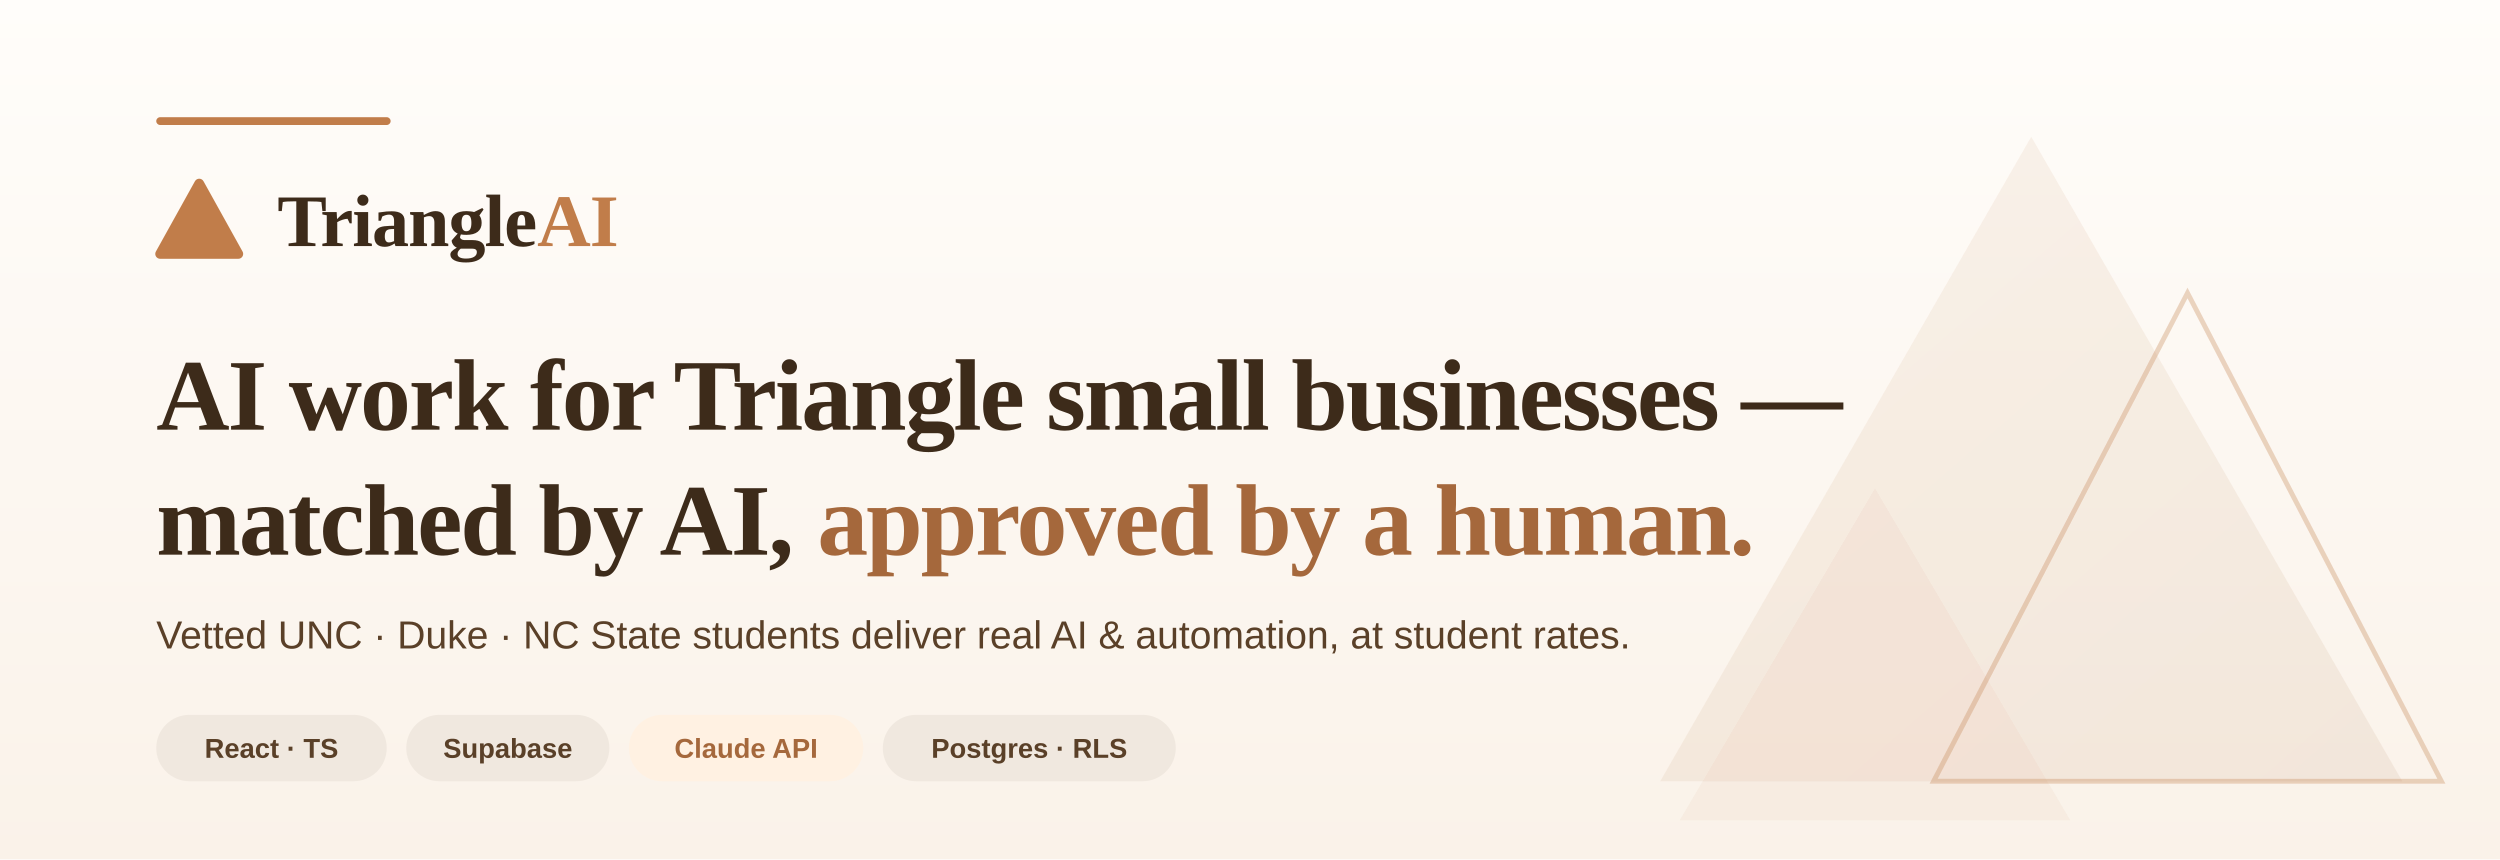
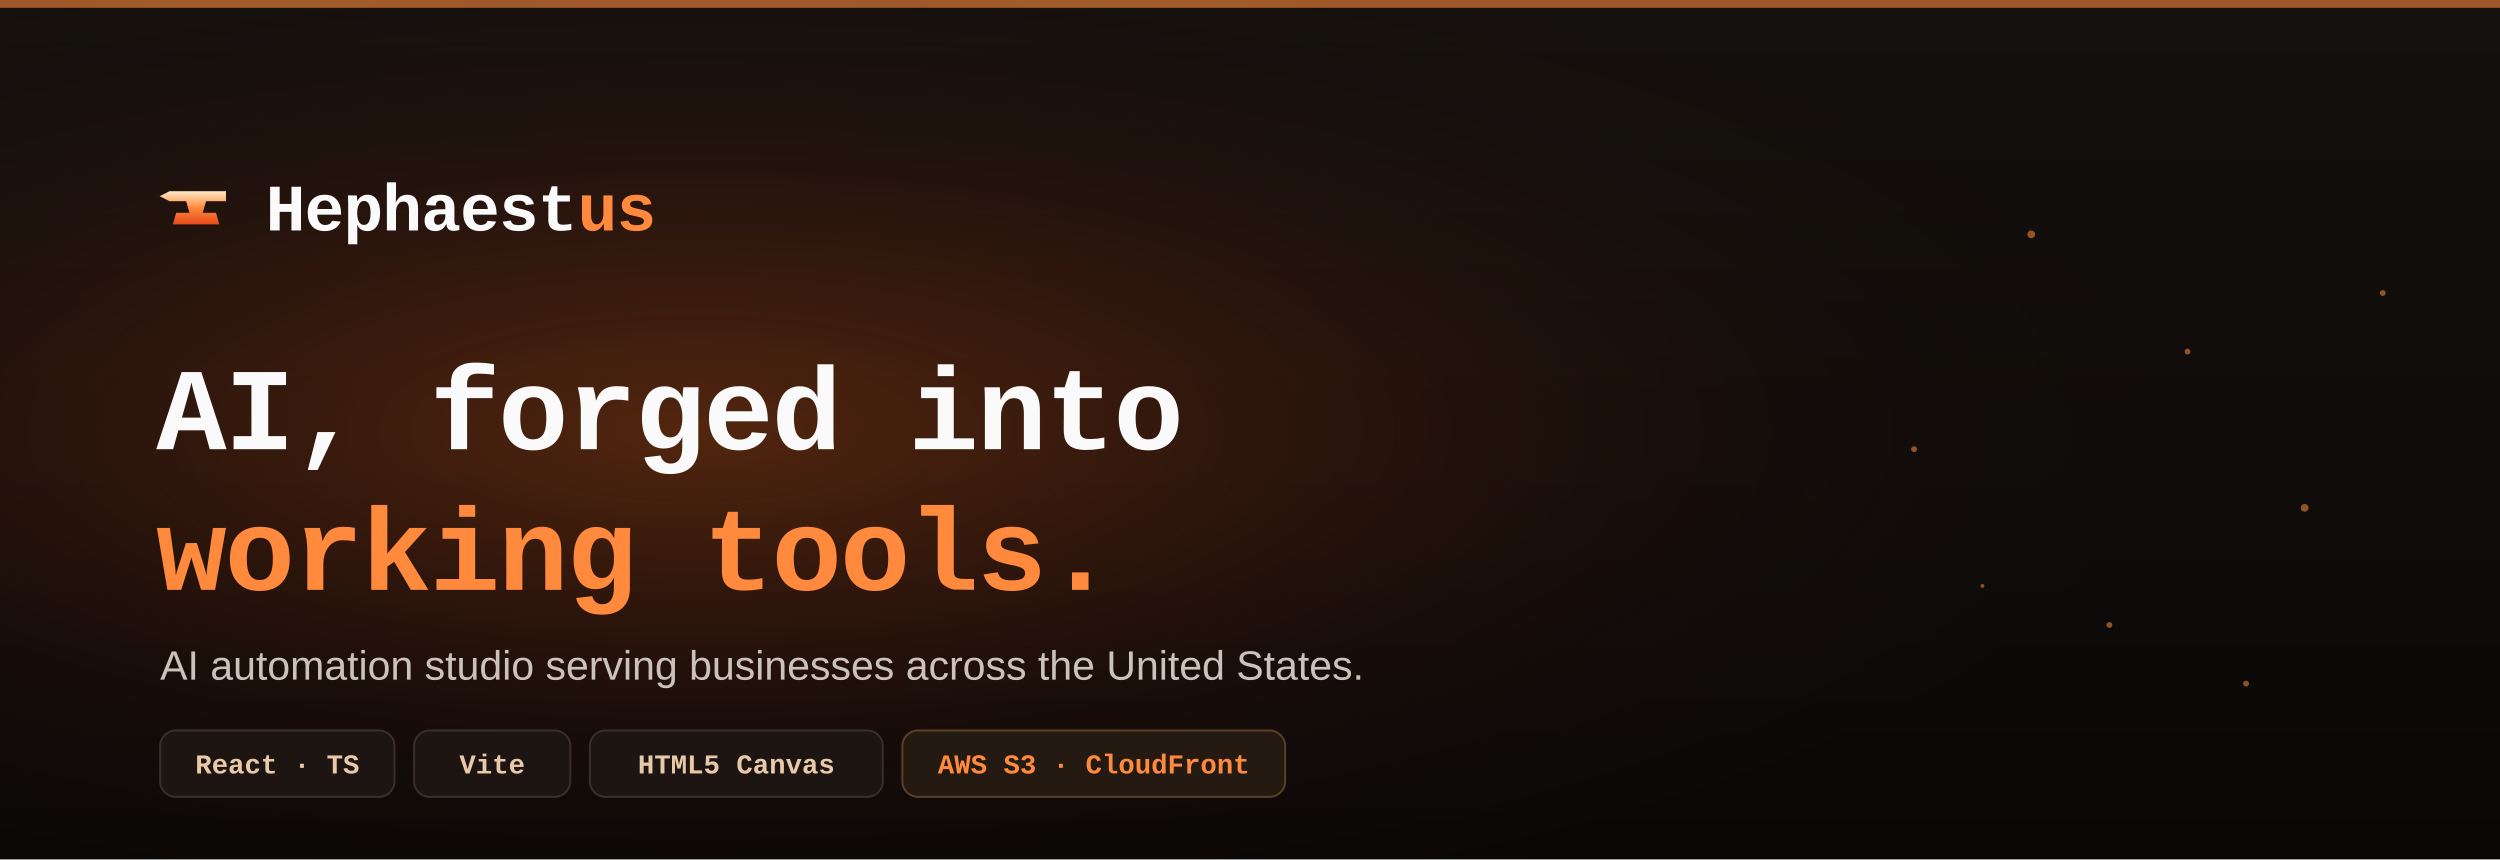
- <svg xmlns="http://www.w3.org/2000/svg" viewBox="0 0 1280 440" width="1280" height="440" role="img" aria-label="TriangleAI — AI work for Triangle small businesses, matched by AI and approved by a human.">
+ <svg xmlns="http://www.w3.org/2000/svg" viewBox="0 0 1280 440" width="1280" height="440" role="img" aria-label="Hephaestus — AI automation, forged into working tools for businesses across the US.">
  <defs>
-     <linearGradient id="sky" x1="0" y1="0" x2="0" y2="1">
-       <stop offset="0" stop-color="#FFFDFA" />
-       <stop offset="1" stop-color="#FAF2E9" />
+     <linearGradient id="iron" x1="0" y1="0" x2="0" y2="1">
+       <stop offset="0" stop-color="#14100d" />
+       <stop offset="1" stop-color="#0a0807" />
    </linearGradient>
-     <linearGradient id="terra" x1="0" y1="0" x2="1" y2="1">
-       <stop offset="0" stop-color="#D08C56" />
-       <stop offset="1" stop-color="#A5683C" />
+     <linearGradient id="ember" x1="0" y1="0" x2="0" y2="1">
+       <stop offset="0" stop-color="#ffe9c7" />
+       <stop offset="0.5" stop-color="#ff8a3d" />
+       <stop offset="1" stop-color="#e64a19" />
    </linearGradient>
-     <filter id="soft" x="-20%" y="-20%" width="140%" height="140%">
-       <feDropShadow dx="0" dy="14" stdDeviation="22" flood-color="#1C140C" flood-opacity="0.14" />
-     </filter>
+     <radialGradient id="glow" cx="0.28" cy="0.5" r="0.62">
+       <stop offset="0" stop-color="#ff6a1a" stop-opacity="0.28" />
+       <stop offset="0.5" stop-color="#e64a19" stop-opacity="0.08" />
+       <stop offset="1" stop-color="#0c0a09" stop-opacity="0" />
+     </radialGradient>
  </defs>
-   <rect width="1280" height="440" fill="url(#sky)" />
-   <g opacity="0.9">
-     <polygon points="1040 70 1230 400 850 400" fill="url(#terra)" opacity="0.10" />
-     <polygon points="1120 150 1250 400 990 400" fill="none" stroke="#C17D4A" stroke-width="2.5" opacity="0.35" />
-     <polygon points="960 250 1060 420 860 420" fill="#C17D4A" opacity="0.07" />
+   <rect width="1280" height="440" fill="url(#iron)" />
+   <rect width="1280" height="440" fill="url(#glow)" />
+   <rect width="1280" height="4" fill="#ff8a3d" opacity="0.6" />
+   <g fill="#ff8a3d" opacity="0.55">
+     <circle cx="1040" cy="120" r="2" />
+     <circle cx="1120" cy="180" r="1.5" />
+     <circle cx="980" cy="230" r="1.5" />
+     <circle cx="1180" cy="260" r="2" />
+     <circle cx="1080" cy="320" r="1.5" />
+     <circle cx="1220" cy="150" r="1.5" />
+     <circle cx="1015" cy="300" r="1" />
+     <circle cx="1150" cy="350" r="1.5" />
  </g>
-   <rect x="80" y="60" width="120" height="4" rx="2" fill="#C17D4A" />
-   <g transform="translate(80,92)">
-     <polygon points="22 2 42 38 2 38" fill="#C17D4A" stroke="#C17D4A" stroke-width="5" stroke-linejoin="round" />
-     <text x="62" y="34" font-family="Georgia, 'Times New Roman', serif" font-size="38" font-weight="700" fill="#3D2B1A" letter-spacing="-0.5">Triangle<tspan fill="#C17D4A">AI</tspan>
+   <g transform="translate(80,86)">
+     <g transform="scale(1.7)">
+       <path d="M1 8.5 L4 7 L21 7 L21 10 L15 10 L14 13.5 L18 13.5 L19 17 L5 17 L6 13.5 L10 13.5 L9 10 L4 10 Z" fill="url(#ember)" />
+     </g>
+     <text x="56" y="32" font-family="ui-monospace, 'JetBrains Mono', 'Courier New', monospace" font-size="34" font-weight="700" fill="#fafafa" letter-spacing="-0.5">Hephaest<tspan fill="#ff8a3d">us</tspan>
    </text>
  </g>
-   <text font-family="Georgia, 'Times New Roman', serif" fill="#3D2B1A" font-weight="700" letter-spacing="-1">
-     <tspan x="80" y="220" font-size="52">AI work for Triangle small businesses —</tspan>
-     <tspan x="80" y="284" font-size="52">matched by AI, <tspan fill="#A5683C">approved by a human.</tspan>
-     </tspan>
+   <text font-family="ui-monospace, 'JetBrains Mono', 'Courier New', monospace" fill="#fafafa" font-weight="700" letter-spacing="-1">
+     <tspan x="80" y="230" font-size="60">AI, forged into</tspan>
+     <tspan x="80" y="302" font-size="60" fill="#ff8a3d">working tools.</tspan>
  </text>
-   <text x="80" y="332" font-family="'Helvetica Neue', Arial, sans-serif" font-size="20" fill="#5A4028">
-     Vetted UNC · Duke · NC State students deliver real AI &amp; automation, at student rates.
+   <text x="82" y="348" font-family="'Helvetica Neue', Arial, sans-serif" font-size="21" fill="#cbc3bb">
+     AI automation studio serving businesses across the United States.
  </text>
-   <g font-family="'Helvetica Neue', Arial, sans-serif" font-size="14" font-weight="600">
-     <g transform="translate(80,366)">
-       <rect width="118" height="34" rx="17" fill="#F0E8DF" />
-       <text x="59" y="22" text-anchor="middle" fill="#5A4028">React · TS</text>
+   <g font-family="ui-monospace, 'Courier New', monospace" font-size="14" font-weight="600">
+     <g transform="translate(82,374)">
+       <rect width="120" height="34" rx="8" fill="#1c1512" stroke="#3a2f27" />
+       <text x="60" y="22" text-anchor="middle" fill="#e9c9a8">React · TS</text>
    </g>
-     <g transform="translate(208,366)">
-       <rect width="104" height="34" rx="17" fill="#F0E8DF" />
-       <text x="52" y="22" text-anchor="middle" fill="#5A4028">Supabase</text>
+     <g transform="translate(212,374)">
+       <rect width="80" height="34" rx="8" fill="#1c1512" stroke="#3a2f27" />
+       <text x="40" y="22" text-anchor="middle" fill="#e9c9a8">Vite</text>
    </g>
-     <g transform="translate(322,366)">
-       <rect width="120" height="34" rx="17" fill="#FFF1E2" />
-       <text x="60" y="22" text-anchor="middle" fill="#A5683C">Claude API</text>
+     <g transform="translate(302,374)">
+       <rect width="150" height="34" rx="8" fill="#1c1512" stroke="#3a2f27" />
+       <text x="75" y="22" text-anchor="middle" fill="#e9c9a8">HTML5 Canvas</text>
    </g>
-     <g transform="translate(452,366)">
-       <rect width="150" height="34" rx="17" fill="#F0E8DF" />
-       <text x="75" y="22" text-anchor="middle" fill="#5A4028">Postgres · RLS</text>
+     <g transform="translate(462,374)">
+       <rect width="196" height="34" rx="8" fill="#241a12" stroke="#5a3f27" />
+       <text x="98" y="22" text-anchor="middle" fill="#ff8a3d">AWS S3 · CloudFront</text>
    </g>
  </g>
</svg>
